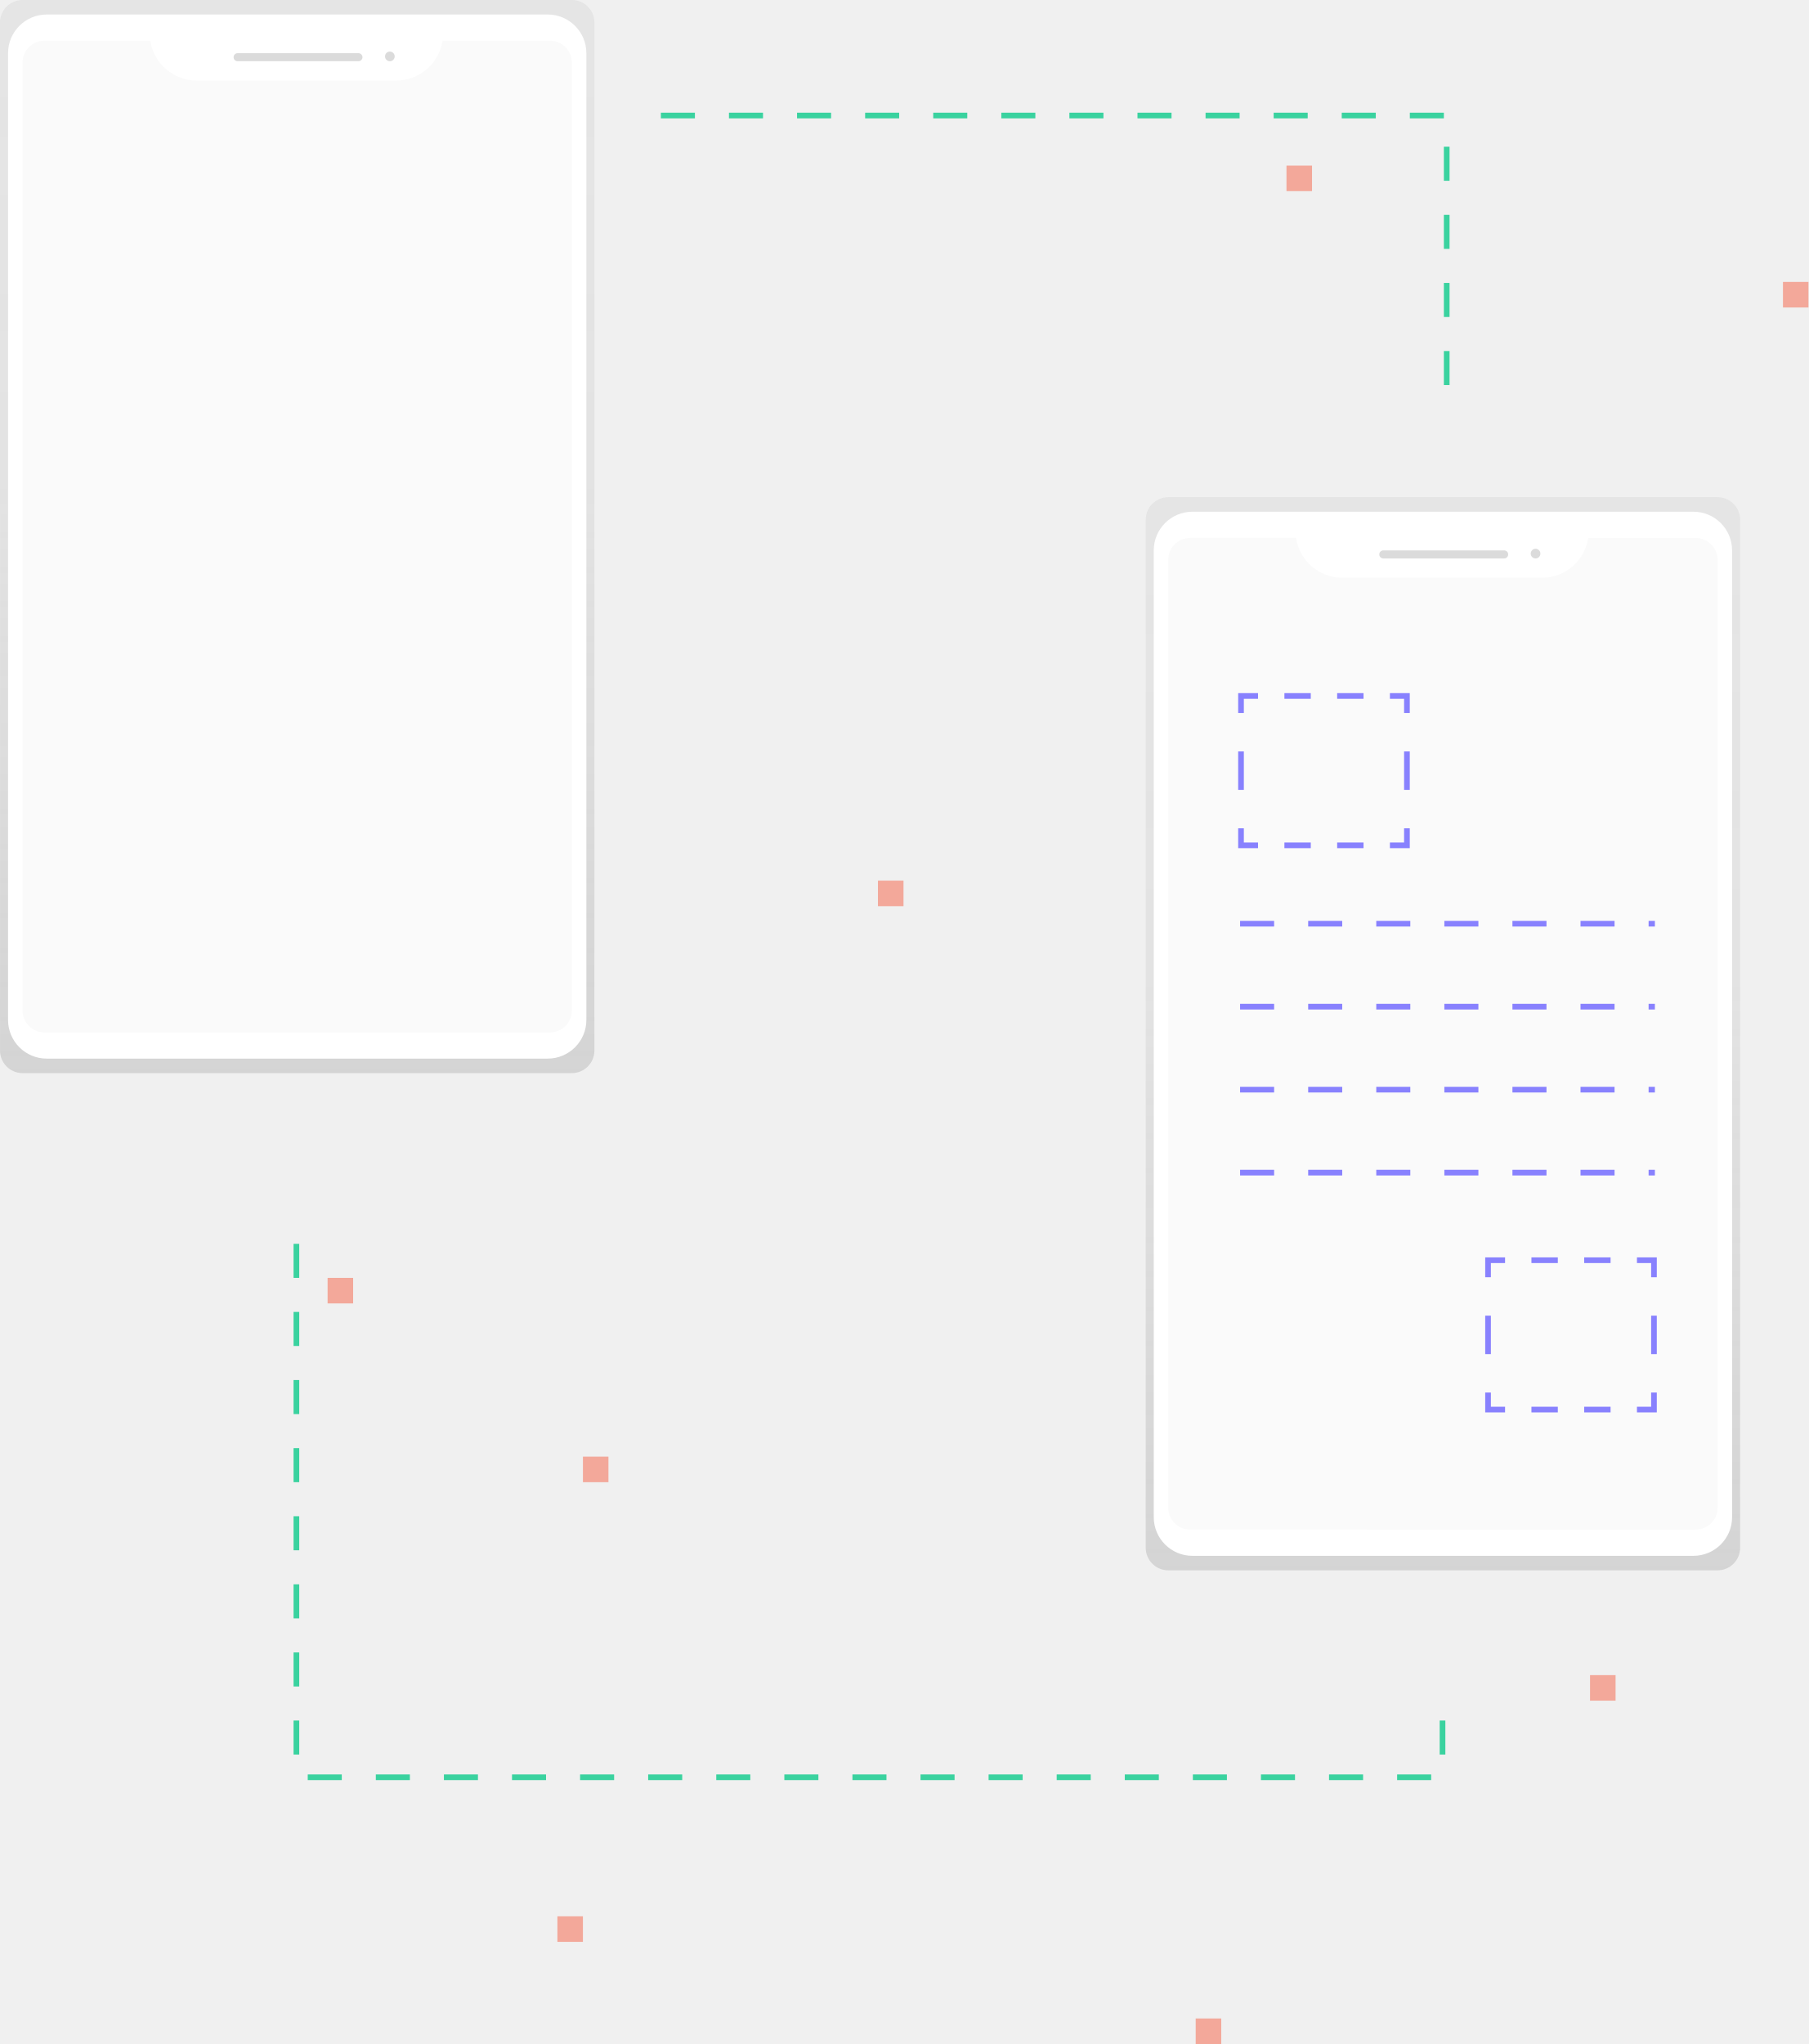
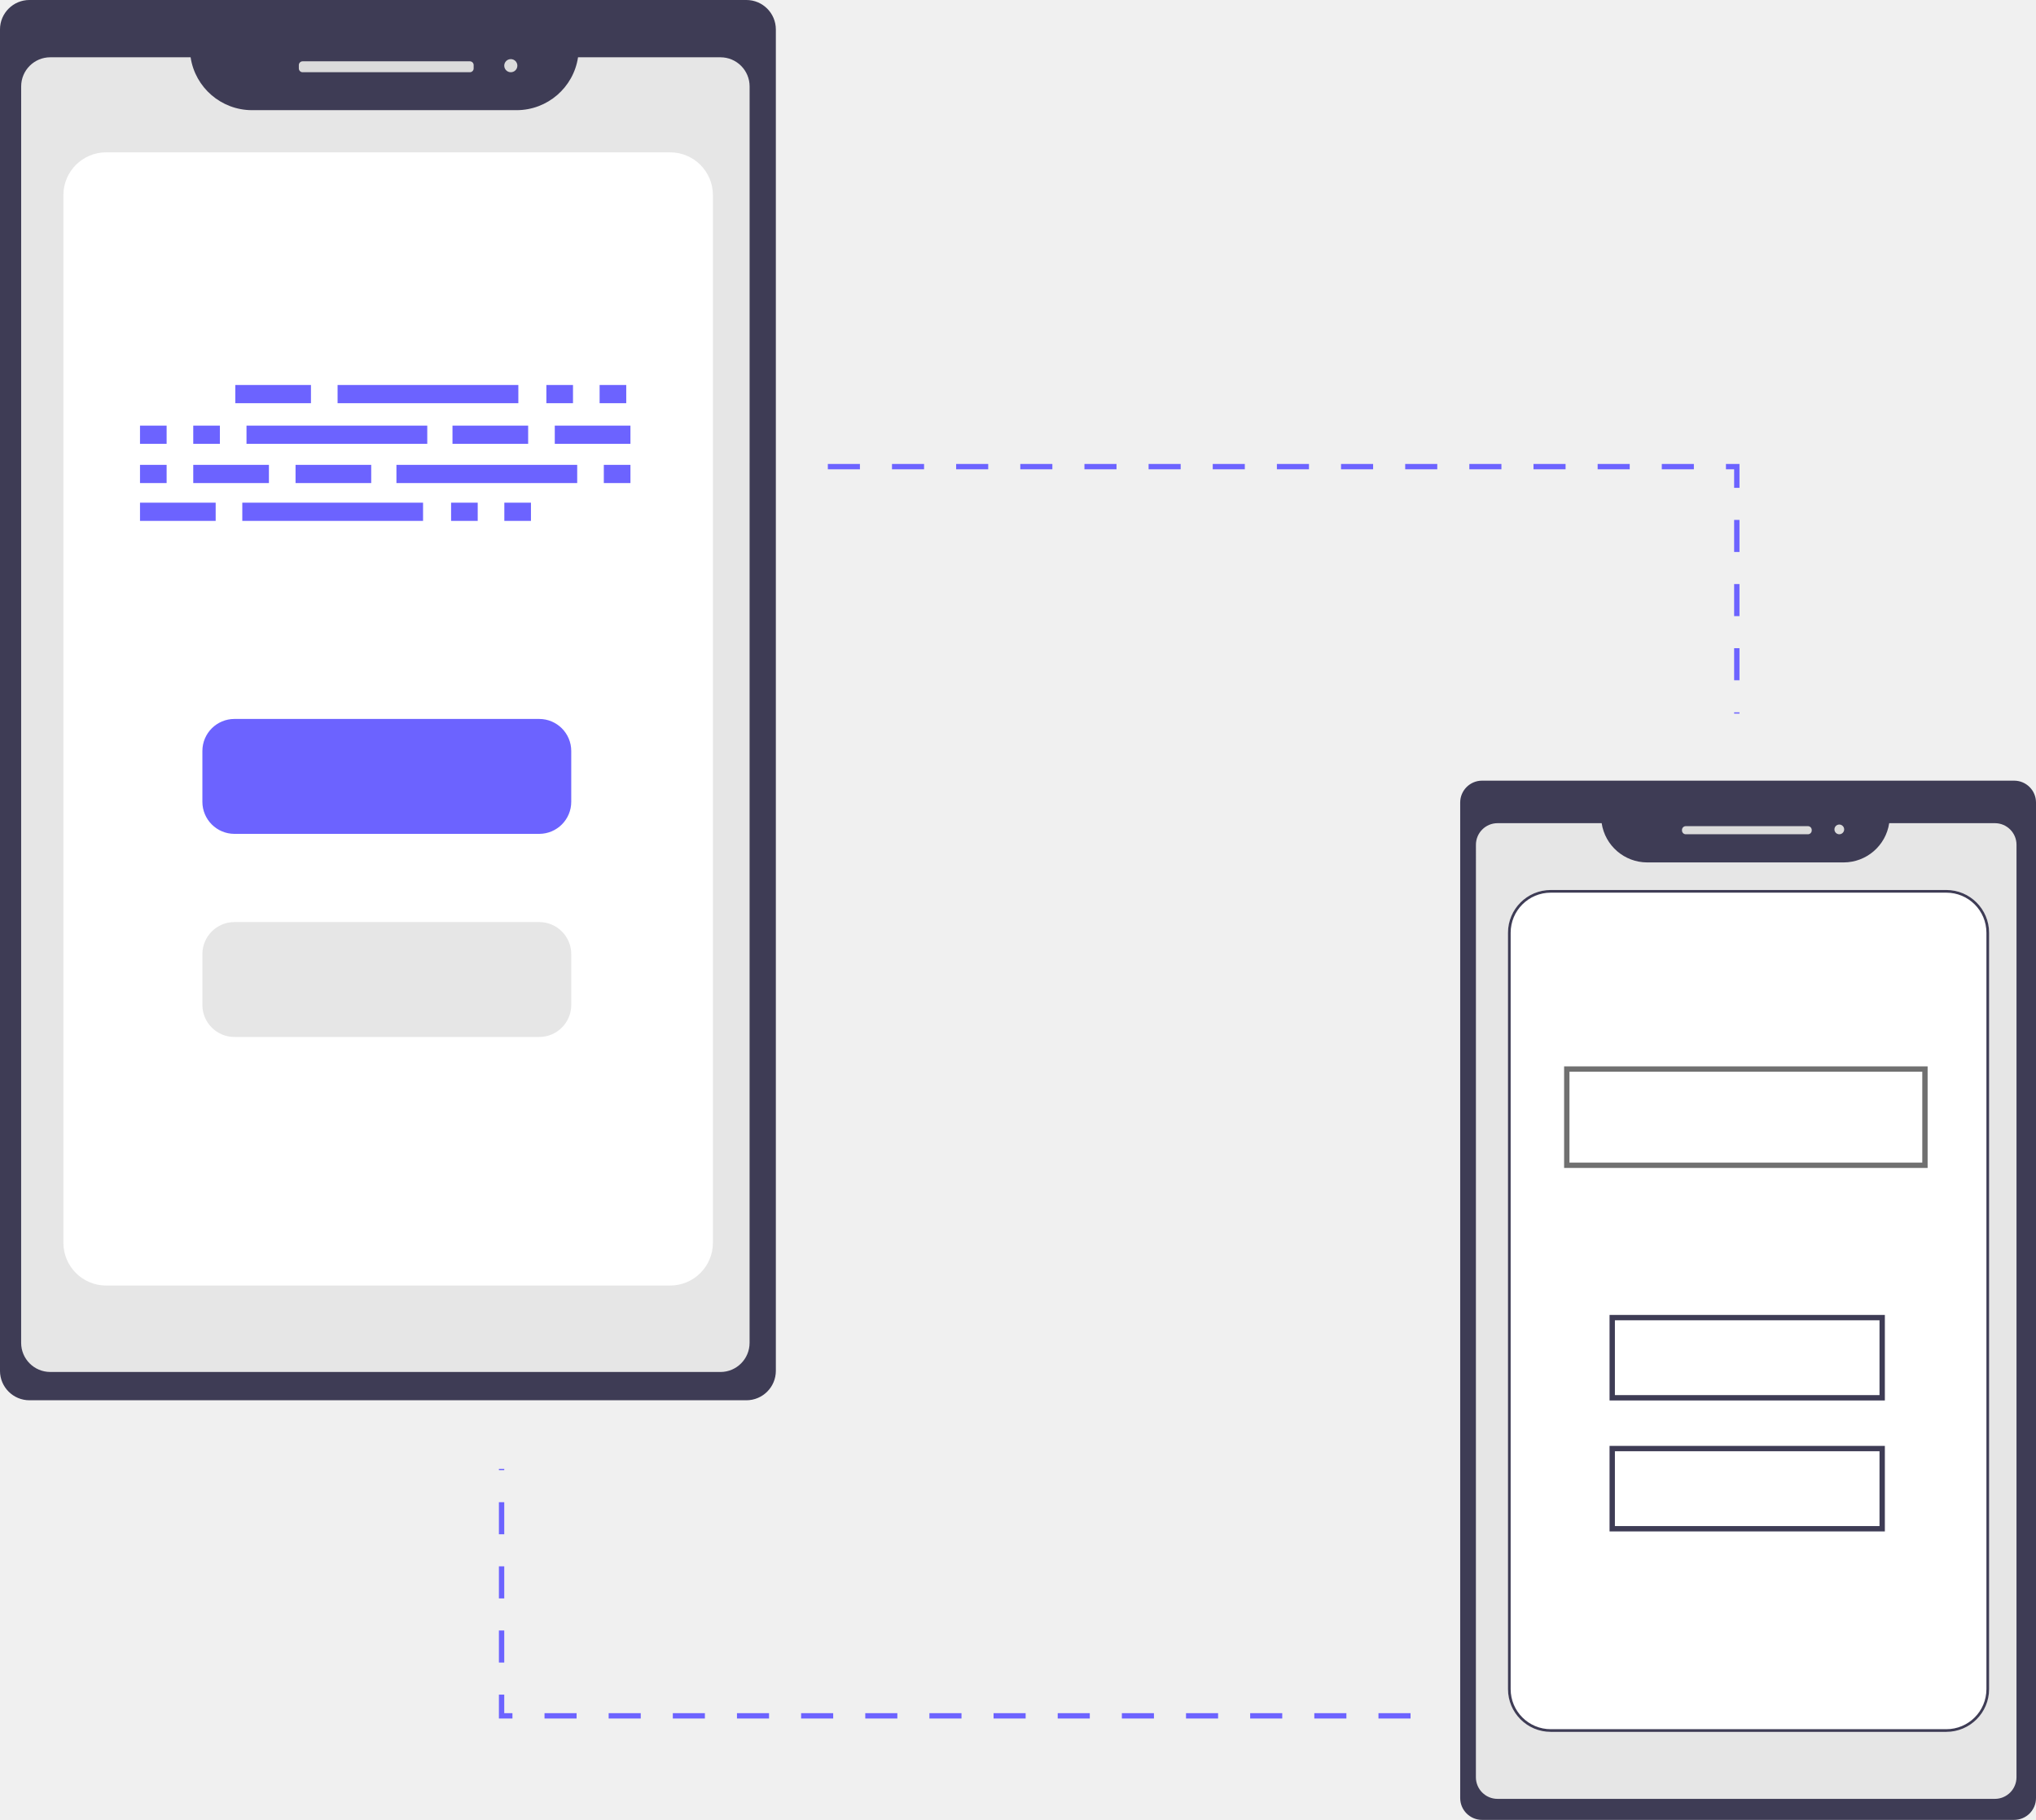
- <svg xmlns="http://www.w3.org/2000/svg" xmlns:xlink="http://www.w3.org/1999/xlink" id="a37f41ca-a9f0-4efa-9f9e-7b2dee25605c" data-name="Layer 1" width="637.477" height="720.356" viewBox="0 0 637.477 720.356">
-   <defs>
-     <linearGradient id="a2a467ad-a868-48f0-b809-0f1bf7ec3347" x1="386.022" y1="468.016" x2="386.022" y2="89.828" gradientTransform="translate(-281.2511 -89.83469)" gradientUnits="userSpaceOnUse">
-       <stop offset="0" stop-color="gray" stop-opacity="0.25" />
-       <stop offset="0.535" stop-color="gray" stop-opacity="0.12" />
-       <stop offset="1" stop-color="gray" stop-opacity="0.1" />
-     </linearGradient>
-     <linearGradient id="b8ddb56a-ebcb-4608-bcb5-c685400f6827" x1="789.88" y1="643.238" x2="789.88" y2="265.05" xlink:href="#a2a467ad-a868-48f0-b809-0f1bf7ec3347" />
-   </defs>
-   <path d="M7.962.002H201.567a7.958,7.958,0,0,1,7.958,7.958V370.233a7.958,7.958,0,0,1-7.958,7.958H7.962a7.958,7.958,0,0,1-7.958-7.958V7.96A7.958,7.958,0,0,1,7.962.002Z" fill="url(#a2a467ad-a868-48f0-b809-0f1bf7ec3347)" />
-   <rect x="2.835" y="5.113" width="203.858" height="367.967" rx="13.635" fill="#fff" />
-   <path d="M437.241,104.161a16.527,16.527,0,0,1-16.289,14.057l-70.413-.002a16.527,16.527,0,0,1-16.288-14.057l-37.297-.001a7.743,7.743,0,0,0-7.743,7.743L289.204,445.932a7.743,7.743,0,0,0,7.743,7.743l178.151.004a7.743,7.743,0,0,0,7.743-7.743l.008-334.032a7.743,7.743,0,0,0-7.743-7.743Z" transform="translate(-281.2616 -89.82176)" fill="#fafafa" />
-   <rect x="82.338" y="18.741" width="45.428" height="2.839" rx="1.42" fill="#dbdbdb" />
-   <circle cx="137.42" cy="19.878" r="1.704" fill="#dbdbdb" />
-   <path d="M411.816,175.233H605.422a7.958,7.958,0,0,1,7.958,7.958V545.464a7.958,7.958,0,0,1-7.958,7.958H411.816a7.958,7.958,0,0,1-7.958-7.958V183.191a7.958,7.958,0,0,1,7.958-7.958Z" fill="url(#b8ddb56a-ebcb-4608-bcb5-c685400f6827)" />
-   <rect x="406.69" y="180.344" width="203.858" height="367.967" rx="13.635" fill="#fff" />
-   <path d="M841.096,279.392a16.527,16.527,0,0,1-16.289,14.057l-70.413-.002a16.527,16.527,0,0,1-16.288-14.057l-37.297-.001a7.743,7.743,0,0,0-7.743,7.743L693.058,621.163a7.743,7.743,0,0,0,7.743,7.743l178.151.004a7.743,7.743,0,0,0,7.743-7.743l.008-334.032a7.743,7.743,0,0,0-7.743-7.743Z" transform="translate(-281.2616 -89.82176)" fill="#fafafa" />
-   <rect x="486.193" y="193.972" width="45.428" height="2.839" rx="1.42" fill="#dbdbdb" />
-   <circle cx="541.274" cy="195.109" r="1.704" fill="#dbdbdb" />
-   <g opacity="0.8">
-     <polyline points="495.932 291.914 495.932 297.914 489.932 297.914" fill="none" stroke="#6c63ff" stroke-miterlimit="10" stroke-width="2" />
-     <line x1="480.635" y1="297.914" x2="448.094" y2="297.914" fill="none" stroke="#6c63ff" stroke-miterlimit="10" stroke-width="2" stroke-dasharray="9.297 9.297" />
-     <polyline points="443.446 297.914 437.446 297.914 437.446 291.914" fill="none" stroke="#6c63ff" stroke-miterlimit="10" stroke-width="2" />
-     <line x1="437.446" y1="278.368" x2="437.446" y2="258.049" fill="none" stroke="#6c63ff" stroke-miterlimit="10" stroke-width="2" stroke-dasharray="13.546 13.546" />
-     <polyline points="437.446 251.276 437.446 245.276 443.446 245.276" fill="none" stroke="#6c63ff" stroke-miterlimit="10" stroke-width="2" />
-     <line x1="452.743" y1="245.276" x2="485.283" y2="245.276" fill="none" stroke="#6c63ff" stroke-miterlimit="10" stroke-width="2" stroke-dasharray="9.297 9.297" />
-     <polyline points="489.932 245.276 495.932 245.276 495.932 251.276" fill="none" stroke="#6c63ff" stroke-miterlimit="10" stroke-width="2" />
-     <line x1="495.932" y1="264.822" x2="495.932" y2="285.141" fill="none" stroke="#6c63ff" stroke-miterlimit="10" stroke-width="2" stroke-dasharray="13.546 13.546" />
+ <svg xmlns="http://www.w3.org/2000/svg" width="761.717" height="680.93" viewBox="0 0 761.717 680.93">
+   <g id="Group_24" data-name="Group 24" transform="translate(-239.283 -78)">
+     <path id="Path_296" data-name="Path 296" d="M232.953,40.713H573.016v92.408" transform="translate(316.047 211.881)" fill="none" stroke="#6c63ff" stroke-miterlimit="10" stroke-width="2" stroke-dasharray="12" />
+     <path id="Path_297" data-name="Path 297" d="M573.016,133.121H232.953V40.713" transform="translate(193.984 586.882)" fill="none" stroke="#6c63ff" stroke-miterlimit="10" stroke-width="2" stroke-dasharray="12" />
+     <g id="Group_22" data-name="Group 22" transform="translate(-523.844 -217.094)">
+       <path id="Path_284" data-name="Path 284" d="M11.029,0H279.243a11.025,11.025,0,0,1,11.025,11.025v501.88a11.025,11.025,0,0,1-11.025,11.025H11.029A11.025,11.025,0,0,1,0,512.907V11.027A11.025,11.025,0,0,1,11.029,0Z" transform="translate(763.123 295.092)" fill="#3e3c55" />
+       <path id="Path_285" data-name="Path 285" d="M497.548,104.162a23.26,23.26,0,0,1-22.924,19.783l-99.1,0A23.26,23.26,0,0,1,352.6,104.159h-52.49a10.9,10.9,0,0,0-10.9,10.9L289.2,585.163a10.9,10.9,0,0,0,10.9,10.9l250.726.006a10.9,10.9,0,0,0,10.9-10.9l.011-470.108a10.9,10.9,0,0,0-10.9-10.9Z" transform="translate(481.837 212.369)" fill="#e6e6e6" />
+       <rect id="Rectangle_112" data-name="Rectangle 112" width="65.404" height="4.088" rx="1.42" transform="translate(874.929 318.031)" fill="#dbdbdb" />
+       <circle id="Ellipse_24" data-name="Ellipse 24" cx="2.453" cy="2.453" r="2.453" transform="translate(951.779 317.214)" fill="#dbdbdb" />
+       <rect id="Rectangle_117" data-name="Rectangle 117" width="243" height="424" rx="16" transform="translate(786.844 352.094)" fill="#fff" />
+       <g id="Group_20" data-name="Group 20" transform="translate(815.506 439.142)">
+         <rect id="Rectangle_55" data-name="Rectangle 55" width="28.309" height="6.815" transform="translate(35.649)" fill="#6c63ff" />
+         <rect id="Rectangle_56" data-name="Rectangle 56" width="9.961" height="6.815" transform="translate(152.032)" fill="#6c63ff" />
+         <rect id="Rectangle_57" data-name="Rectangle 57" width="9.961" height="6.815" transform="translate(171.953)" fill="#6c63ff" />
+         <rect id="Rectangle_58" data-name="Rectangle 58" width="67.628" height="6.815" transform="translate(73.919)" fill="#6c63ff" />
+         <rect id="Rectangle_59" data-name="Rectangle 59" width="28.309" height="6.815" transform="translate(0 44.037)" fill="#6c63ff" />
+         <rect id="Rectangle_60" data-name="Rectangle 60" width="9.961" height="6.815" transform="translate(116.383 44.037)" fill="#6c63ff" />
+         <rect id="Rectangle_61" data-name="Rectangle 61" width="9.961" height="6.815" transform="translate(136.304 44.037)" fill="#6c63ff" />
+         <rect id="Rectangle_62" data-name="Rectangle 62" width="67.628" height="6.815" transform="translate(38.27 44.037)" fill="#6c63ff" />
+         <rect id="Rectangle_63" data-name="Rectangle 63" width="28.309" height="6.815" transform="translate(116.907 15.203)" fill="#6c63ff" />
+         <rect id="Rectangle_64" data-name="Rectangle 64" width="28.309" height="6.815" transform="translate(155.177 15.203)" fill="#6c63ff" />
+         <rect id="Rectangle_66" data-name="Rectangle 66" width="9.961" height="6.815" transform="translate(0 15.203)" fill="#6c63ff" />
+         <rect id="Rectangle_67" data-name="Rectangle 67" width="9.961" height="6.815" transform="translate(19.921 15.203)" fill="#6c63ff" />
+         <rect id="Rectangle_68" data-name="Rectangle 68" width="67.628" height="6.815" transform="translate(39.843 15.203)" fill="#6c63ff" />
+         <rect id="Rectangle_69" data-name="Rectangle 69" width="28.309" height="6.815" transform="translate(58.192 29.882)" fill="#6c63ff" />
+         <rect id="Rectangle_70" data-name="Rectangle 70" width="28.309" height="6.815" transform="translate(19.921 29.882)" fill="#6c63ff" />
+         <rect id="Rectangle_71" data-name="Rectangle 71" width="9.961" height="6.815" transform="translate(0 29.882)" fill="#6c63ff" />
+         <rect id="Rectangle_73" data-name="Rectangle 73" width="9.961" height="6.815" transform="translate(173.526 29.882)" fill="#6c63ff" />
+         <rect id="Rectangle_74" data-name="Rectangle 74" width="67.628" height="6.815" transform="translate(95.937 29.882)" fill="#6c63ff" />
+       </g>
+       <rect id="Rectangle_114" data-name="Rectangle 114" width="138" height="43" rx="12" transform="translate(838.844 564.094)" fill="#6c63ff" />
+       <rect id="Rectangle_115" data-name="Rectangle 115" width="138" height="43" rx="12" transform="translate(838.844 640.094)" fill="#e6e6e6" />
+     </g>
+     <g id="Group_23" data-name="Group 23" transform="translate(22.454 75)">
+       <path id="Path_284-2" data-name="Path 284" d="M8.186,0H207.242a8.182,8.182,0,0,1,8.182,8.182V380.656a8.182,8.182,0,0,1-8.182,8.182H8.186A8.182,8.182,0,0,1,0,380.656V8.184A8.182,8.182,0,0,1,8.186,0Z" transform="translate(763.123 295.092)" fill="#3e3c55" />
+       <path id="Path_285-2" data-name="Path 285" d="M443.827,104.161a17.262,17.262,0,0,1-17.013,14.682l-73.546,0a17.262,17.262,0,0,1-17.013-14.683H297.3a8.087,8.087,0,0,0-8.087,8.087L289.2,461.137a8.087,8.087,0,0,0,8.087,8.087l186.077,0a8.087,8.087,0,0,0,8.087-8.087l.008-348.892a8.087,8.087,0,0,0-8.087-8.087Z" transform="translate(479.796 206.842)" fill="#e6e6e6" />
+       <rect id="Rectangle_112-2" data-name="Rectangle 112" width="48.54" height="3.034" rx="1.42" transform="translate(846.101 312.117)" fill="#dbdbdb" />
+       <circle id="Ellipse_24-2" data-name="Ellipse 24" cx="1.82" cy="1.82" r="1.82" transform="translate(903.135 311.511)" fill="#dbdbdb" />
+       <g id="Rectangle_117-2" data-name="Rectangle 117" transform="translate(781 336)" fill="#fff" stroke="#3e3c55" stroke-width="1">
+         <rect width="180" height="315" rx="16" stroke="none" />
+         <rect x="0.5" y="0.5" width="179" height="314" rx="15.5" fill="none" />
+       </g>
+       <g id="Rectangle_118" data-name="Rectangle 118" transform="translate(802 402)" fill="#fff" stroke="#707070" stroke-width="2">
+         <rect width="136" height="38" stroke="none" />
+         <rect x="1" y="1" width="134" height="36" fill="none" />
+       </g>
+       <g id="Rectangle_114-2" data-name="Rectangle 114" transform="translate(819 495)" fill="#fff" stroke="#3e3c55" stroke-width="2">
+         <rect width="103" height="32" stroke="none" />
+         <rect x="1" y="1" width="101" height="30" fill="none" />
+       </g>
+       <g id="Rectangle_119" data-name="Rectangle 119" transform="translate(819 544)" fill="#fff" stroke="#3e3c55" stroke-width="2">
+         <rect width="103" height="32" stroke="none" />
+         <rect x="1" y="1" width="101" height="30" fill="none" />
+       </g>
+     </g>
  </g>
-   <g opacity="0.8">
-     <polyline points="583.011 490.767 583.011 496.767 577.011 496.767" fill="none" stroke="#6c63ff" stroke-miterlimit="10" stroke-width="2" />
-     <line x1="567.714" y1="496.767" x2="535.174" y2="496.767" fill="none" stroke="#6c63ff" stroke-miterlimit="10" stroke-width="2" stroke-dasharray="9.297 9.297" />
-     <polyline points="530.525 496.767 524.525 496.767 524.525 490.767" fill="none" stroke="#6c63ff" stroke-miterlimit="10" stroke-width="2" />
-     <line x1="524.525" y1="477.222" x2="524.525" y2="456.903" fill="none" stroke="#6c63ff" stroke-miterlimit="10" stroke-width="2" stroke-dasharray="13.546 13.546" />
-     <polyline points="524.525 450.13 524.525 444.13 530.525 444.13" fill="none" stroke="#6c63ff" stroke-miterlimit="10" stroke-width="2" />
-     <line x1="539.822" y1="444.13" x2="572.363" y2="444.13" fill="none" stroke="#6c63ff" stroke-miterlimit="10" stroke-width="2" stroke-dasharray="9.297 9.297" />
-     <polyline points="577.011 444.13 583.011 444.13 583.011 450.13" fill="none" stroke="#6c63ff" stroke-miterlimit="10" stroke-width="2" />
-     <line x1="583.011" y1="463.676" x2="583.011" y2="483.994" fill="none" stroke="#6c63ff" stroke-miterlimit="10" stroke-width="2" stroke-dasharray="13.546 13.546" />
-   </g>
-   <g opacity="0.8">
-     <line x1="437.121" y1="325.533" x2="583.336" y2="325.533" fill="none" stroke="#6c63ff" stroke-miterlimit="10" stroke-width="2" stroke-dasharray="12" />
-     <line x1="437.121" y1="354.776" x2="583.336" y2="354.776" fill="none" stroke="#6c63ff" stroke-miterlimit="10" stroke-width="2" stroke-dasharray="12" />
-     <line x1="437.121" y1="384.019" x2="583.336" y2="384.019" fill="none" stroke="#6c63ff" stroke-miterlimit="10" stroke-width="2" stroke-dasharray="12" />
-     <line x1="437.121" y1="413.262" x2="583.336" y2="413.262" fill="none" stroke="#6c63ff" stroke-miterlimit="10" stroke-width="2" stroke-dasharray="12" />
-   </g>
-   <polyline points="232.953 40.713 509.953 40.713 509.953 142.713" fill="none" stroke="#3ad29f" stroke-miterlimit="10" stroke-width="2" stroke-dasharray="12" />
-   <polyline points="104.477 438.356 104.477 626.356 508.477 626.356 508.477 594.356" fill="none" stroke="#3ad29f" stroke-miterlimit="10" stroke-width="2" stroke-dasharray="12" />
-   <rect x="205.477" y="513.356" width="9" height="9" fill="#f55f44" opacity="0.5" />
-   <rect x="453.477" y="58.356" width="9" height="9" fill="#f55f44" opacity="0.5" />
-   <rect x="115.477" y="450.356" width="9" height="9" fill="#f55f44" opacity="0.5" />
-   <rect x="196.477" y="675.356" width="9" height="9" fill="#f55f44" opacity="0.5" />
-   <rect x="421.477" y="711.356" width="9" height="9" fill="#f55f44" opacity="0.5" />
-   <rect x="309.477" y="310.356" width="9" height="9" fill="#f55f44" opacity="0.5" />
-   <rect x="560.477" y="590.356" width="9" height="9" fill="#f55f44" opacity="0.5" />
-   <rect x="628.477" y="99.356" width="9" height="9" fill="#f55f44" opacity="0.5" />
</svg>
